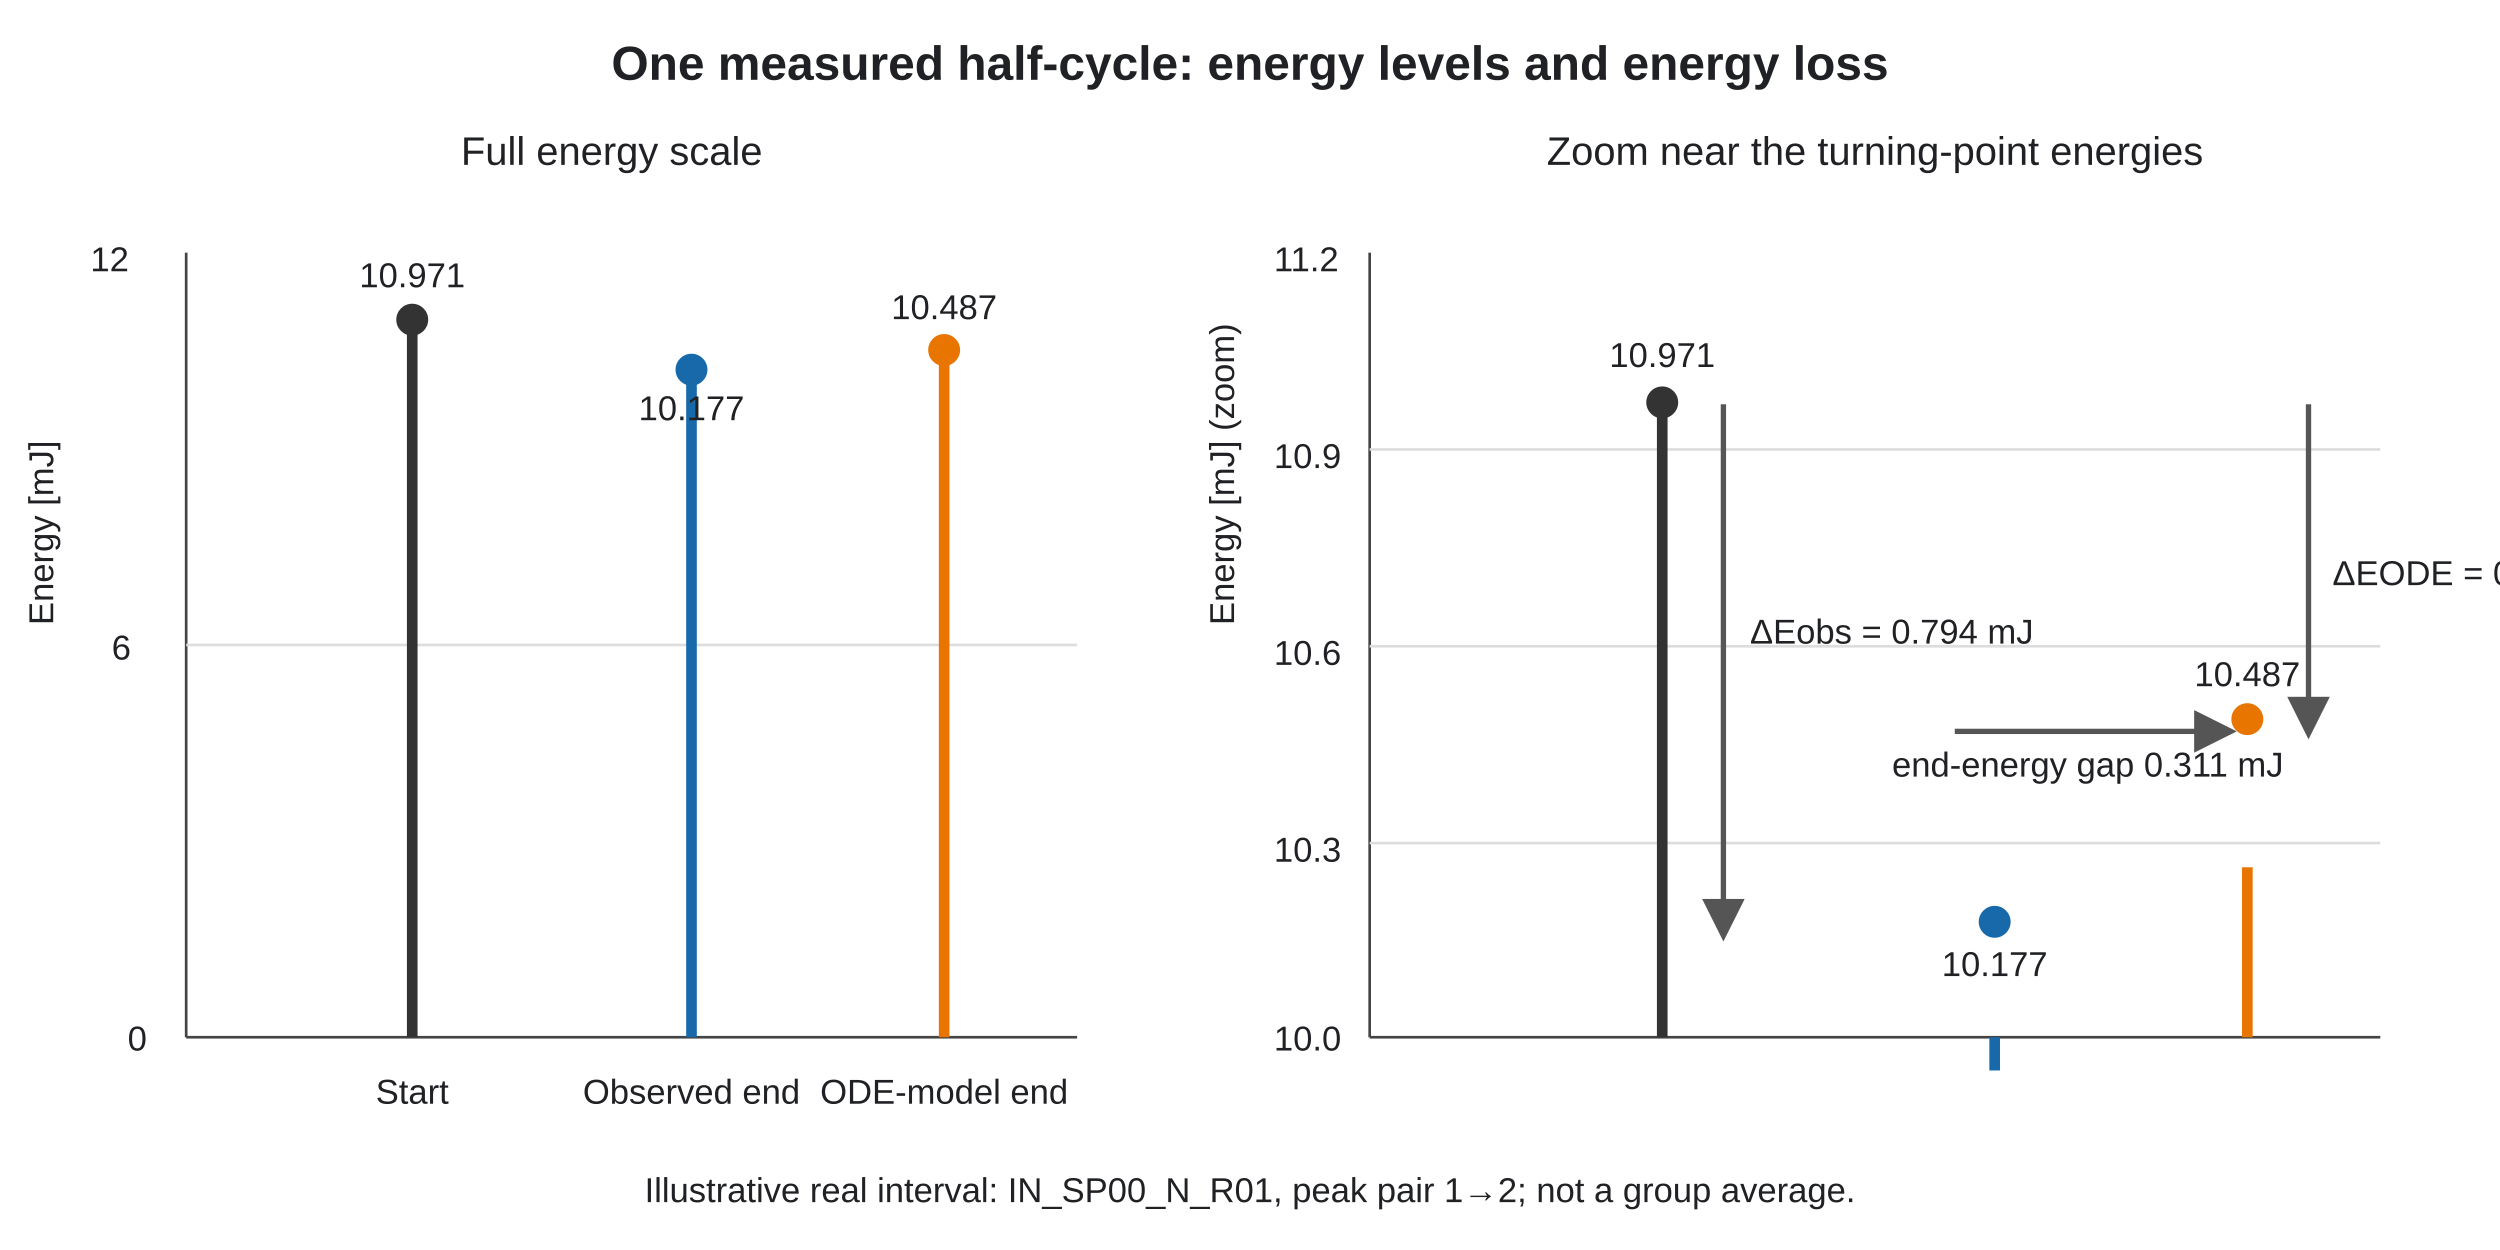
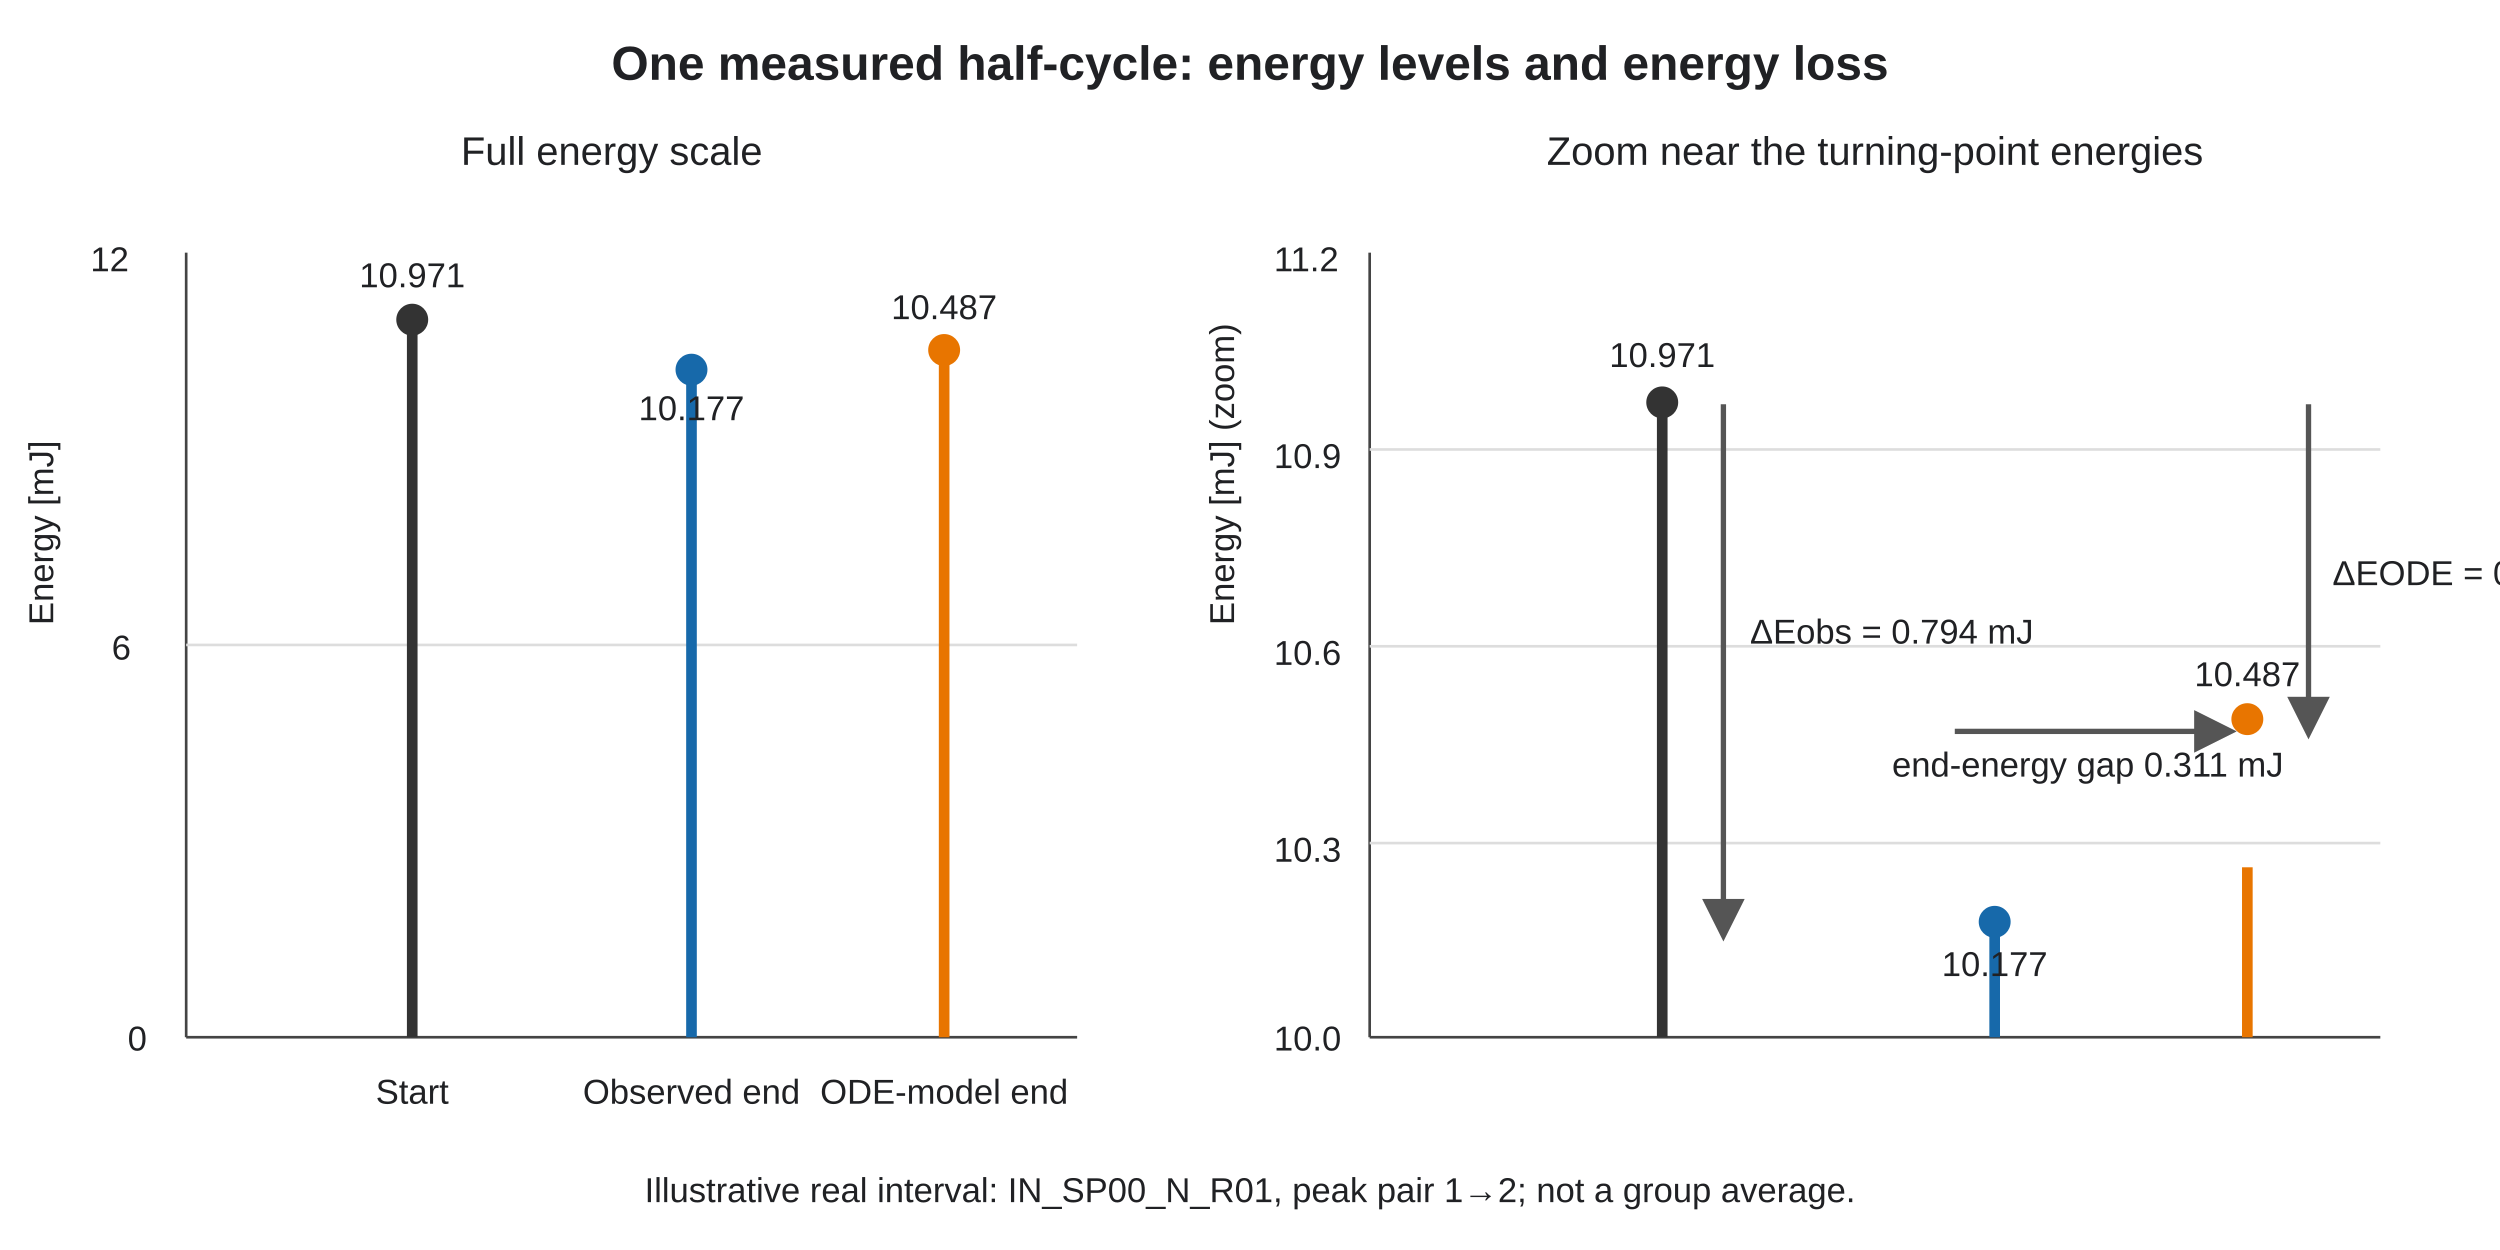
<svg xmlns="http://www.w3.org/2000/svg" width="940" height="470" viewBox="0 0 940 470">
  <rect width="940" height="470" fill="white" />
  <style>text{font-family:Arial,sans-serif;fill:#202124}.axis{stroke:#444;stroke-width:1}.grid{stroke:#ddd;stroke-width:1}.obs{stroke:#1769aa;stroke-width:4}.mod{stroke:#e87500;stroke-width:4}.start{stroke:#333;stroke-width:4}.arrow{stroke:#555;stroke-width:2;marker-end:url(#arrow)}.small{font-size:13px}.label{font-size:15px}.title{font-size:18px;font-weight:bold}</style>
  <defs>
    <marker id="arrow" markerWidth="8" markerHeight="8" refX="4" refY="4" orient="auto">
      <path d="M0,0 L8,4 L0,8 z" fill="#555" />
    </marker>
  </defs>
  <text x="470" y="30" text-anchor="middle" class="title">One measured half-cycle: energy levels and energy loss</text>
  <text x="230" y="62" text-anchor="middle" class="label">Full energy scale</text>
  <text x="705" y="62" text-anchor="middle" class="label">Zoom near the turning-point energies</text>
  <line x1="70" y1="95" x2="70" y2="390" class="axis" />
  <line x1="70" y1="390" x2="405" y2="390" class="axis" />
  <text x="34" y="102" class="small">12</text>
  <text x="42" y="248" class="small">6</text>
  <text x="48" y="395" class="small">0</text>
  <text x="20" y="235" transform="rotate(-90 20,235)" class="small">Energy [mJ]</text>
  <line x1="70" y1="242.5" x2="405" y2="242.5" class="grid" />
  <line x1="155" y1="120.2" x2="155" y2="390" class="start" />
  <circle cx="155" cy="120.2" r="6" fill="#333" />
  <line x1="260" y1="139.0" x2="260" y2="390" class="obs" />
  <circle cx="260" cy="139.0" r="6" fill="#1769aa" />
  <line x1="355" y1="131.6" x2="355" y2="390" class="mod" />
  <circle cx="355" cy="131.6" r="6" fill="#e87500" />
  <text x="155" y="415" text-anchor="middle" class="small">Start</text>
  <text x="260" y="415" text-anchor="middle" class="small">Observed end</text>
  <text x="355" y="415" text-anchor="middle" class="small">ODE-model end</text>
  <text x="155" y="108" text-anchor="middle" class="small">10.971</text>
  <text x="260" y="158" text-anchor="middle" class="small">10.177</text>
  <text x="355" y="120" text-anchor="middle" class="small">10.487</text>
  <line x1="515" y1="95" x2="515" y2="390" class="axis" />
  <line x1="515" y1="390" x2="895" y2="390" class="axis" />
  <text x="479" y="102" class="small">11.2</text>
  <text x="479" y="176" class="small">10.9</text>
  <text x="479" y="250" class="small">10.6</text>
  <text x="479" y="324" class="small">10.3</text>
  <text x="479" y="395" class="small">10.0</text>
  <text x="464" y="235" transform="rotate(-90 464,235)" class="small">Energy [mJ] (zoom)</text>
  <line x1="515" y1="169" x2="895" y2="169" class="grid" />
  <line x1="515" y1="243" x2="895" y2="243" class="grid" />
  <line x1="515" y1="317" x2="895" y2="317" class="grid" />
  <line x1="625" y1="151.3" x2="625" y2="390" class="start" />
  <circle cx="625" cy="151.3" r="6" fill="#333" />
-   <line x1="750" y1="402.5" x2="750" y2="390" class="obs" />
+   <line x1="750" y1="346.6" x2="750" y2="390" class="obs" />
  <circle cx="750" cy="346.6" r="6" fill="#1769aa" />
  <line x1="845" y1="326.1" x2="845" y2="390" class="mod" />
  <circle cx="845" cy="270.4" r="6" fill="#e87500" />
  <text x="625" y="138" text-anchor="middle" class="small">10.971</text>
  <text x="750" y="367" text-anchor="middle" class="small">10.177</text>
  <text x="845" y="258" text-anchor="middle" class="small">10.487</text>
  <line x1="648" y1="152" x2="648" y2="346" class="arrow" />
  <text x="658" y="242" class="small">ΔEobs = 0.794 mJ</text>
  <line x1="868" y1="152" x2="868" y2="270" class="arrow" />
  <text x="877" y="220" class="small">ΔEODE = 0.484 mJ</text>
  <line x1="735" y1="275" x2="833" y2="275" class="arrow" />
  <text x="785" y="292" text-anchor="middle" class="small">end-energy gap 0.311 mJ</text>
  <text x="470" y="452" text-anchor="middle" class="small">Illustrative real interval: IN_SP00_N_R01, peak pair 1→2; not a group average.</text>
</svg>
